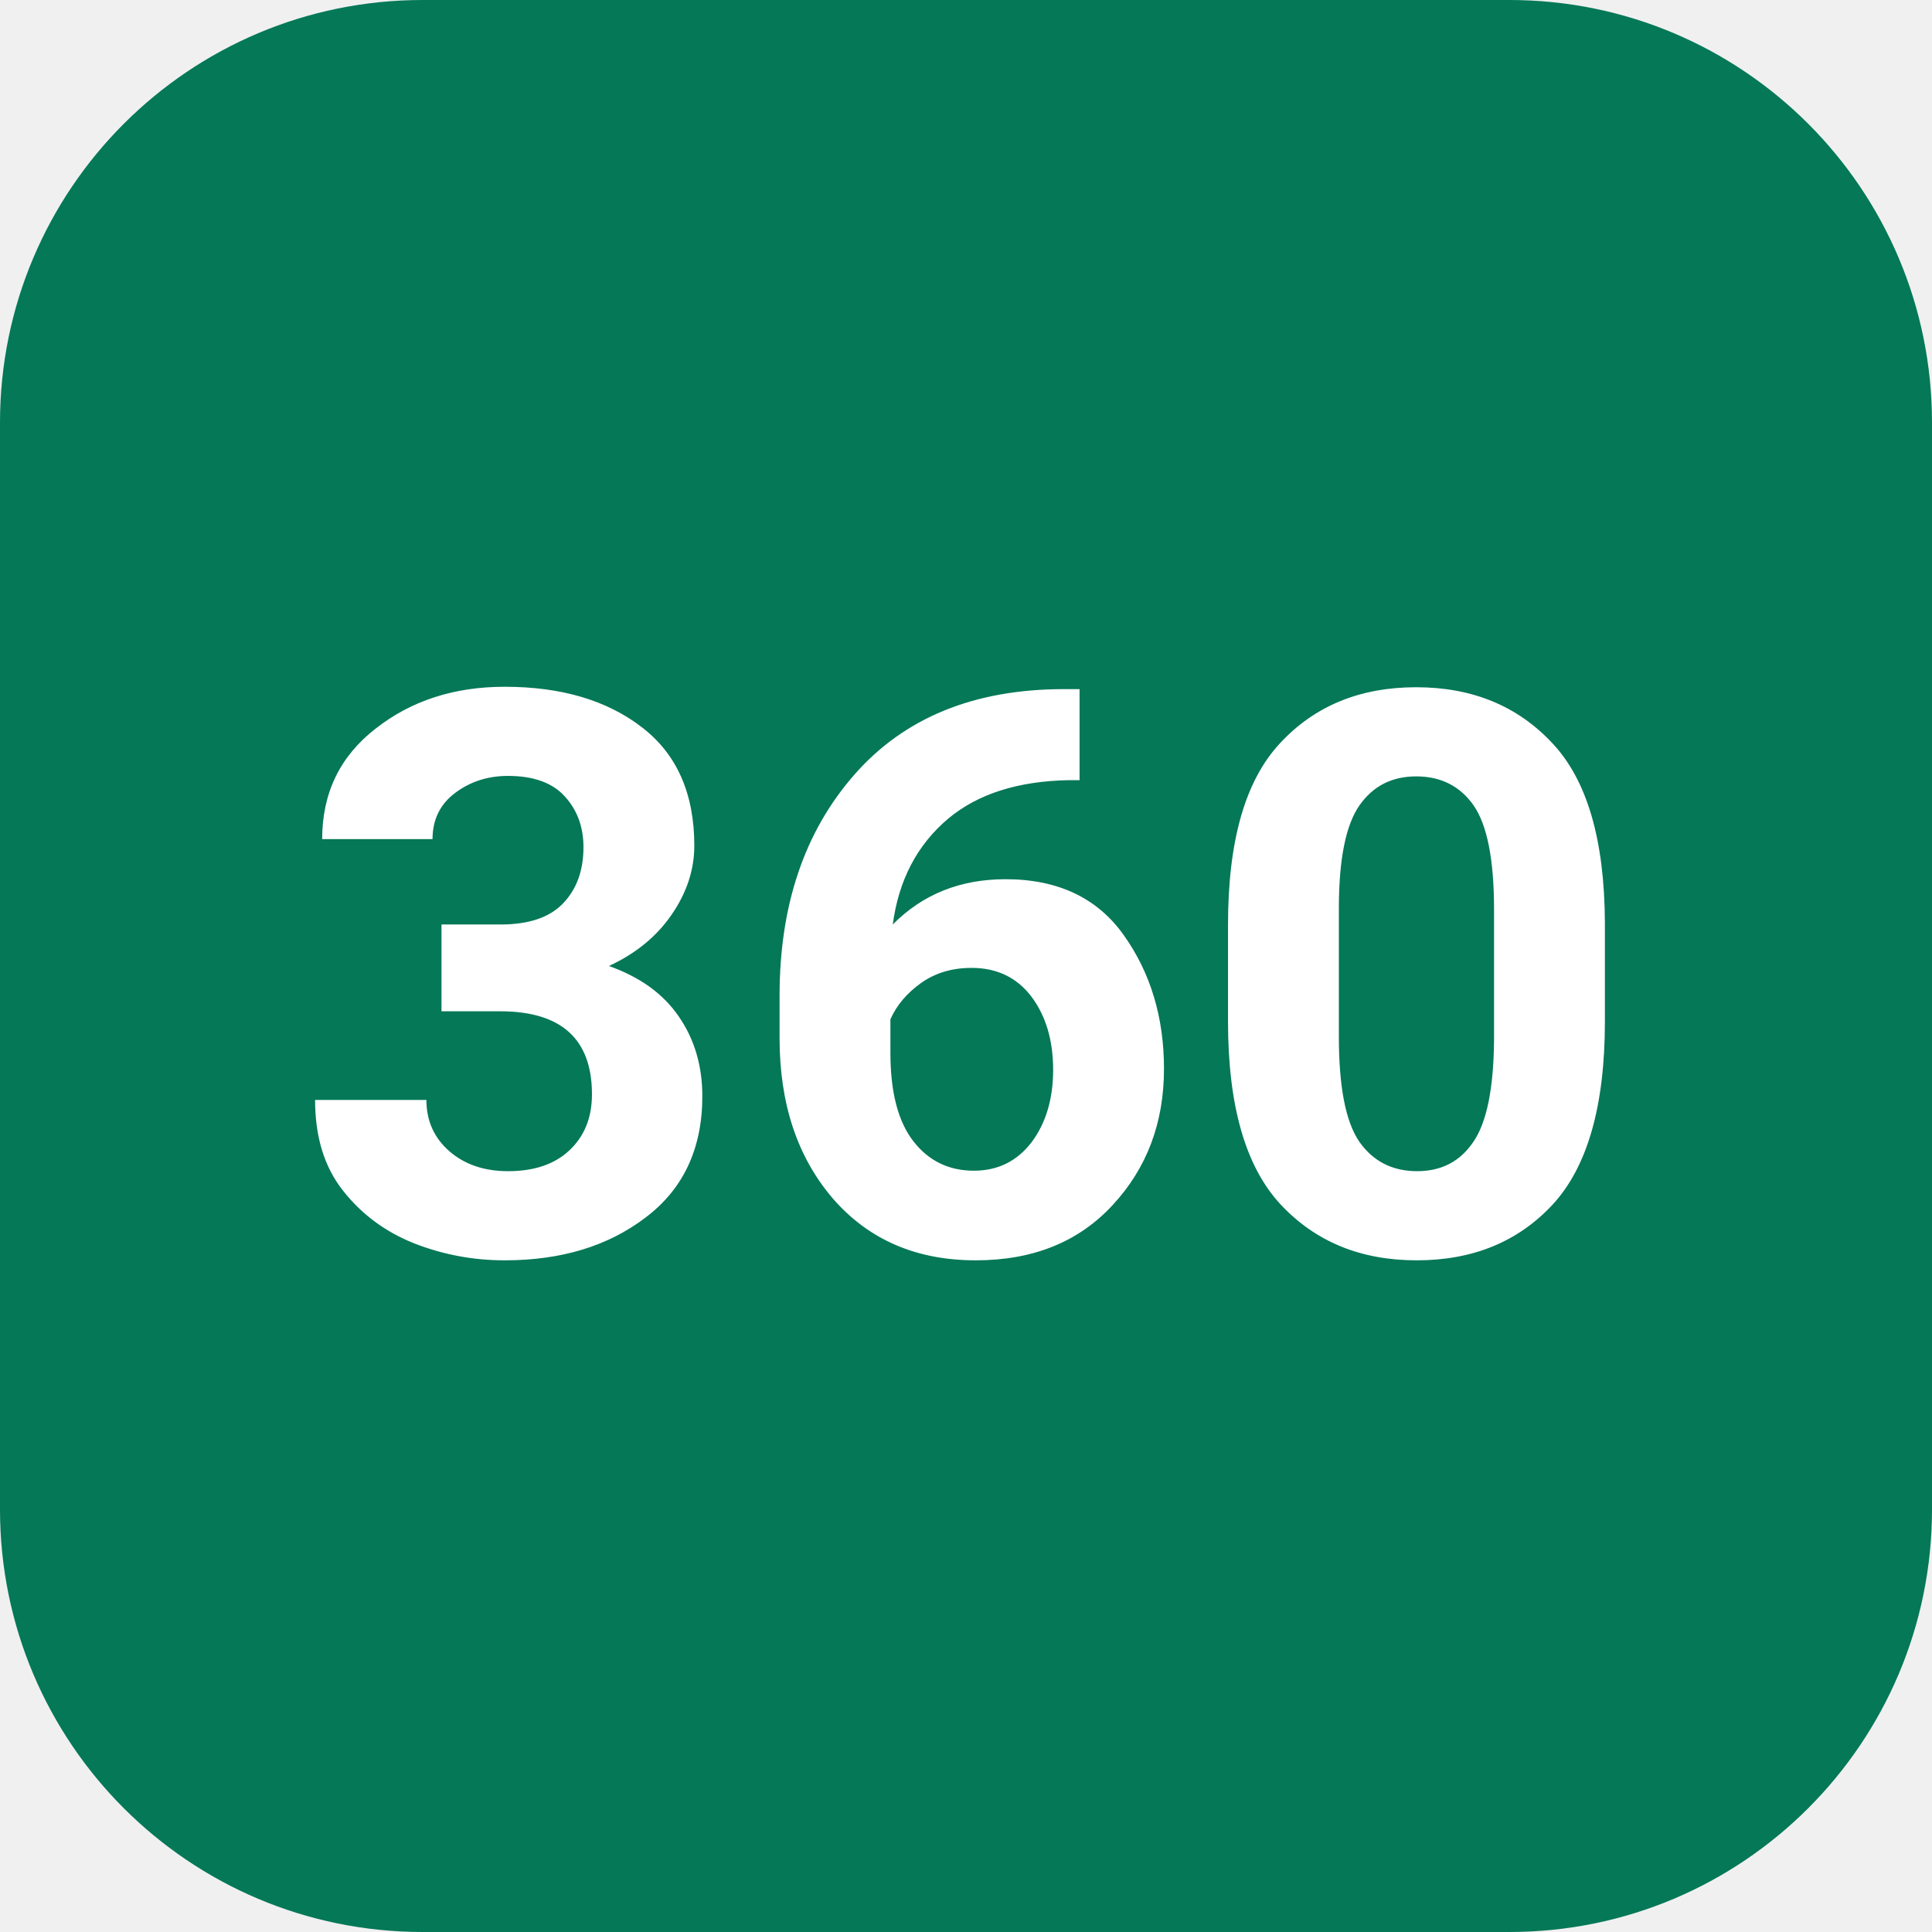
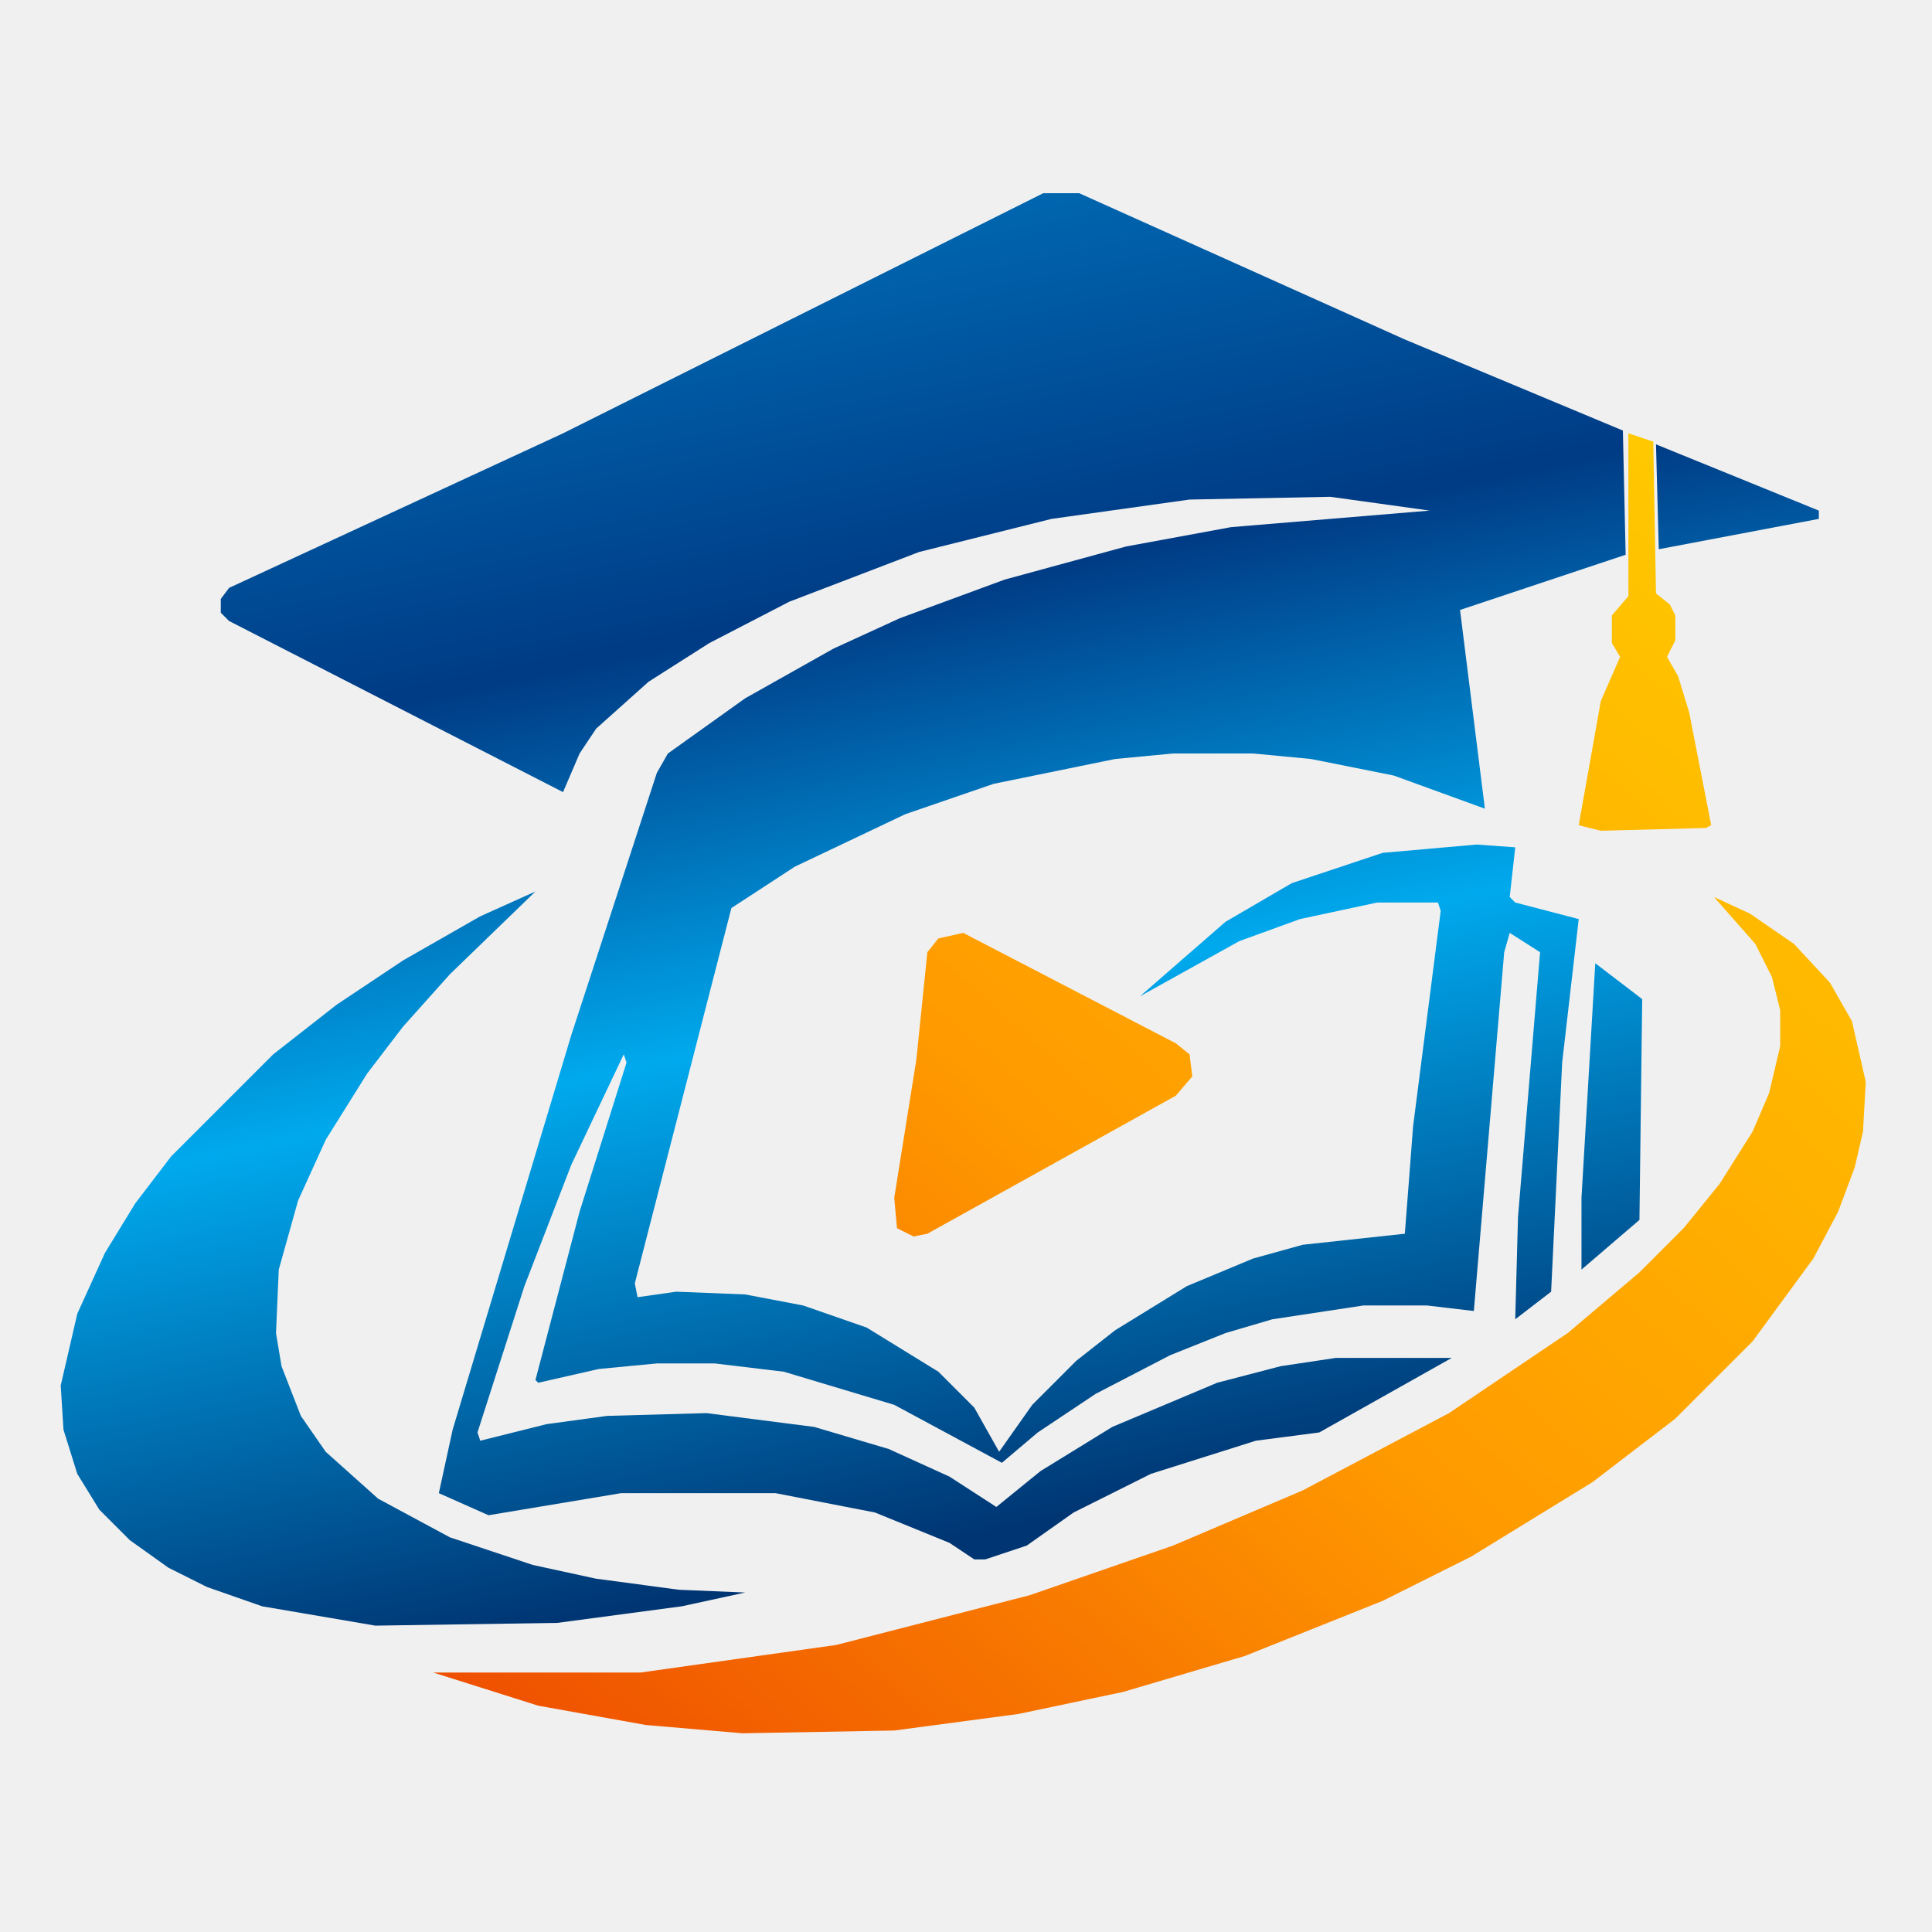
- <svg xmlns="http://www.w3.org/2000/svg" viewBox="0 0 64 64">
-   <rect width="64" height="64" rx="14" fill="#047857" />
-   <text x="32" y="41.5" text-anchor="middle" font-family="'Be Vietnam Pro', system-ui, -apple-system, 'Segoe UI', Roboto, Arial, sans-serif" font-size="26" font-weight="700" fill="#ffffff">360</text>
+ <svg xmlns="http://www.w3.org/2000/svg" viewBox="0 0 700 700">
+   <defs>
+     <linearGradient id="blue" x1="0" y1="0" x2="0.25" y2="1">
+       <stop stop-color="#007ec7" />
+       <stop offset=".38" stop-color="#003b85" />
+       <stop offset=".65" stop-color="#00a9ed" />
+       <stop offset="1" stop-color="#003573" />
+     </linearGradient>
+     <linearGradient id="gold" x1="1" y1="0" x2="0" y2="1">
+       <stop stop-color="#ffd000" />
+       <stop offset=".55" stop-color="#ff9b00" />
+       <stop offset="1" stop-color="#ee4b00" />
+     </linearGradient>
+   </defs>
+   <path fill="url(#blue)" fill-rule="evenodd" d="M578 349 L573 434 L573 460 L594 442 L595 362 Z M194 323 L174 332 L146 348 L122 364 L99 382 L62 419 L49 436 L38 454 L28 476 L22 502 L23 518 L28 534 L36 547 L47 558 L61 568 L75 575 L95 582 L136 589 L202 588 L247 582 L270 577 L246 576 L216 572 L193 567 L163 557 L137 543 L118 526 L109 513 L102 495 L100 483 L101 460 L108 435 L118 413 L133 389 L146 372 L163 353 Z M600 161 L601 199 L659 188 L659 185 Z M588 156 L509 123 L391 70 L378 70 L204 157 L83 213 L80 217 L80 222 L83 225 L204 287 L210 273 L216 264 L235 247 L257 233 L286 218 L333 200 L381 188 L431 181 L482 180 L518 185 L446 191 L408 198 L364 210 L326 224 L302 235 L270 253 L242 273 L238 280 L207 375 L164 518 L159 541 L177 549 L225 541 L281 541 L317 548 L344 559 L353 565 L357 565 L372 560 L389 548 L417 534 L455 522 L478 519 L526 492 L484 492 L464 495 L441 501 L403 517 L377 533 L361 546 L344 535 L322 525 L295 517 L256 512 L220 513 L198 516 L174 522 L173 519 L190 466 L207 422 L226 382 L227 385 L210 439 L194 500 L195 501 L217 496 L238 494 L259 494 L284 497 L324 509 L363 530 L376 519 L397 505 L424 491 L444 483 L461 478 L494 473 L517 473 L534 475 L545 345 L547 338 L558 345 L550 441 L549 478 L562 468 L566 385 L572 333 L549 327 L547 325 L549 307 L535 306 L501 309 L468 320 L444 334 L413 361 L449 341 L471 333 L499 327 L521 327 L522 330 L512 408 L509 447 L472 451 L454 456 L430 466 L404 482 L390 493 L374 509 L362 526 L353 510 L340 497 L314 481 L291 473 L270 469 L245 468 L231 470 L230 465 L265 329 L288 314 L328 295 L360 284 L404 275 L425 273 L454 273 L475 275 L505 281 L538 293 L529 221 L589 201 Z" />
+   <path fill="url(#gold)" fill-rule="evenodd" d="M431 382 L426 378 L349 338 L340 340 L336 345 L332 384 L324 434 L325 445 L331 448 L336 447 L426 397 L432 390 Z M671 370 L663 356 L650 342 L634 331 L621 325 L636 342 L642 354 L645 366 L645 379 L641 396 L635 410 L623 429 L610 445 L594 461 L568 483 L525 512 L472 540 L425 560 L373 578 L303 596 L232 606 L157 606 L195 618 L234 625 L269 628 L324 627 L369 621 L407 613 L451 600 L501 580 L533 564 L577 537 L607 514 L635 486 L657 456 L666 439 L672 423 L675 410 L676 392 Z M590 157 L590 216 L584 223 L584 233 L587 238 L580 254 L572 299 L580 301 L618 300 L620 299 L612 258 L608 245 L604 238 L607 232 L607 223 L605 219 L600 215 L599 160 Z" />
</svg>
